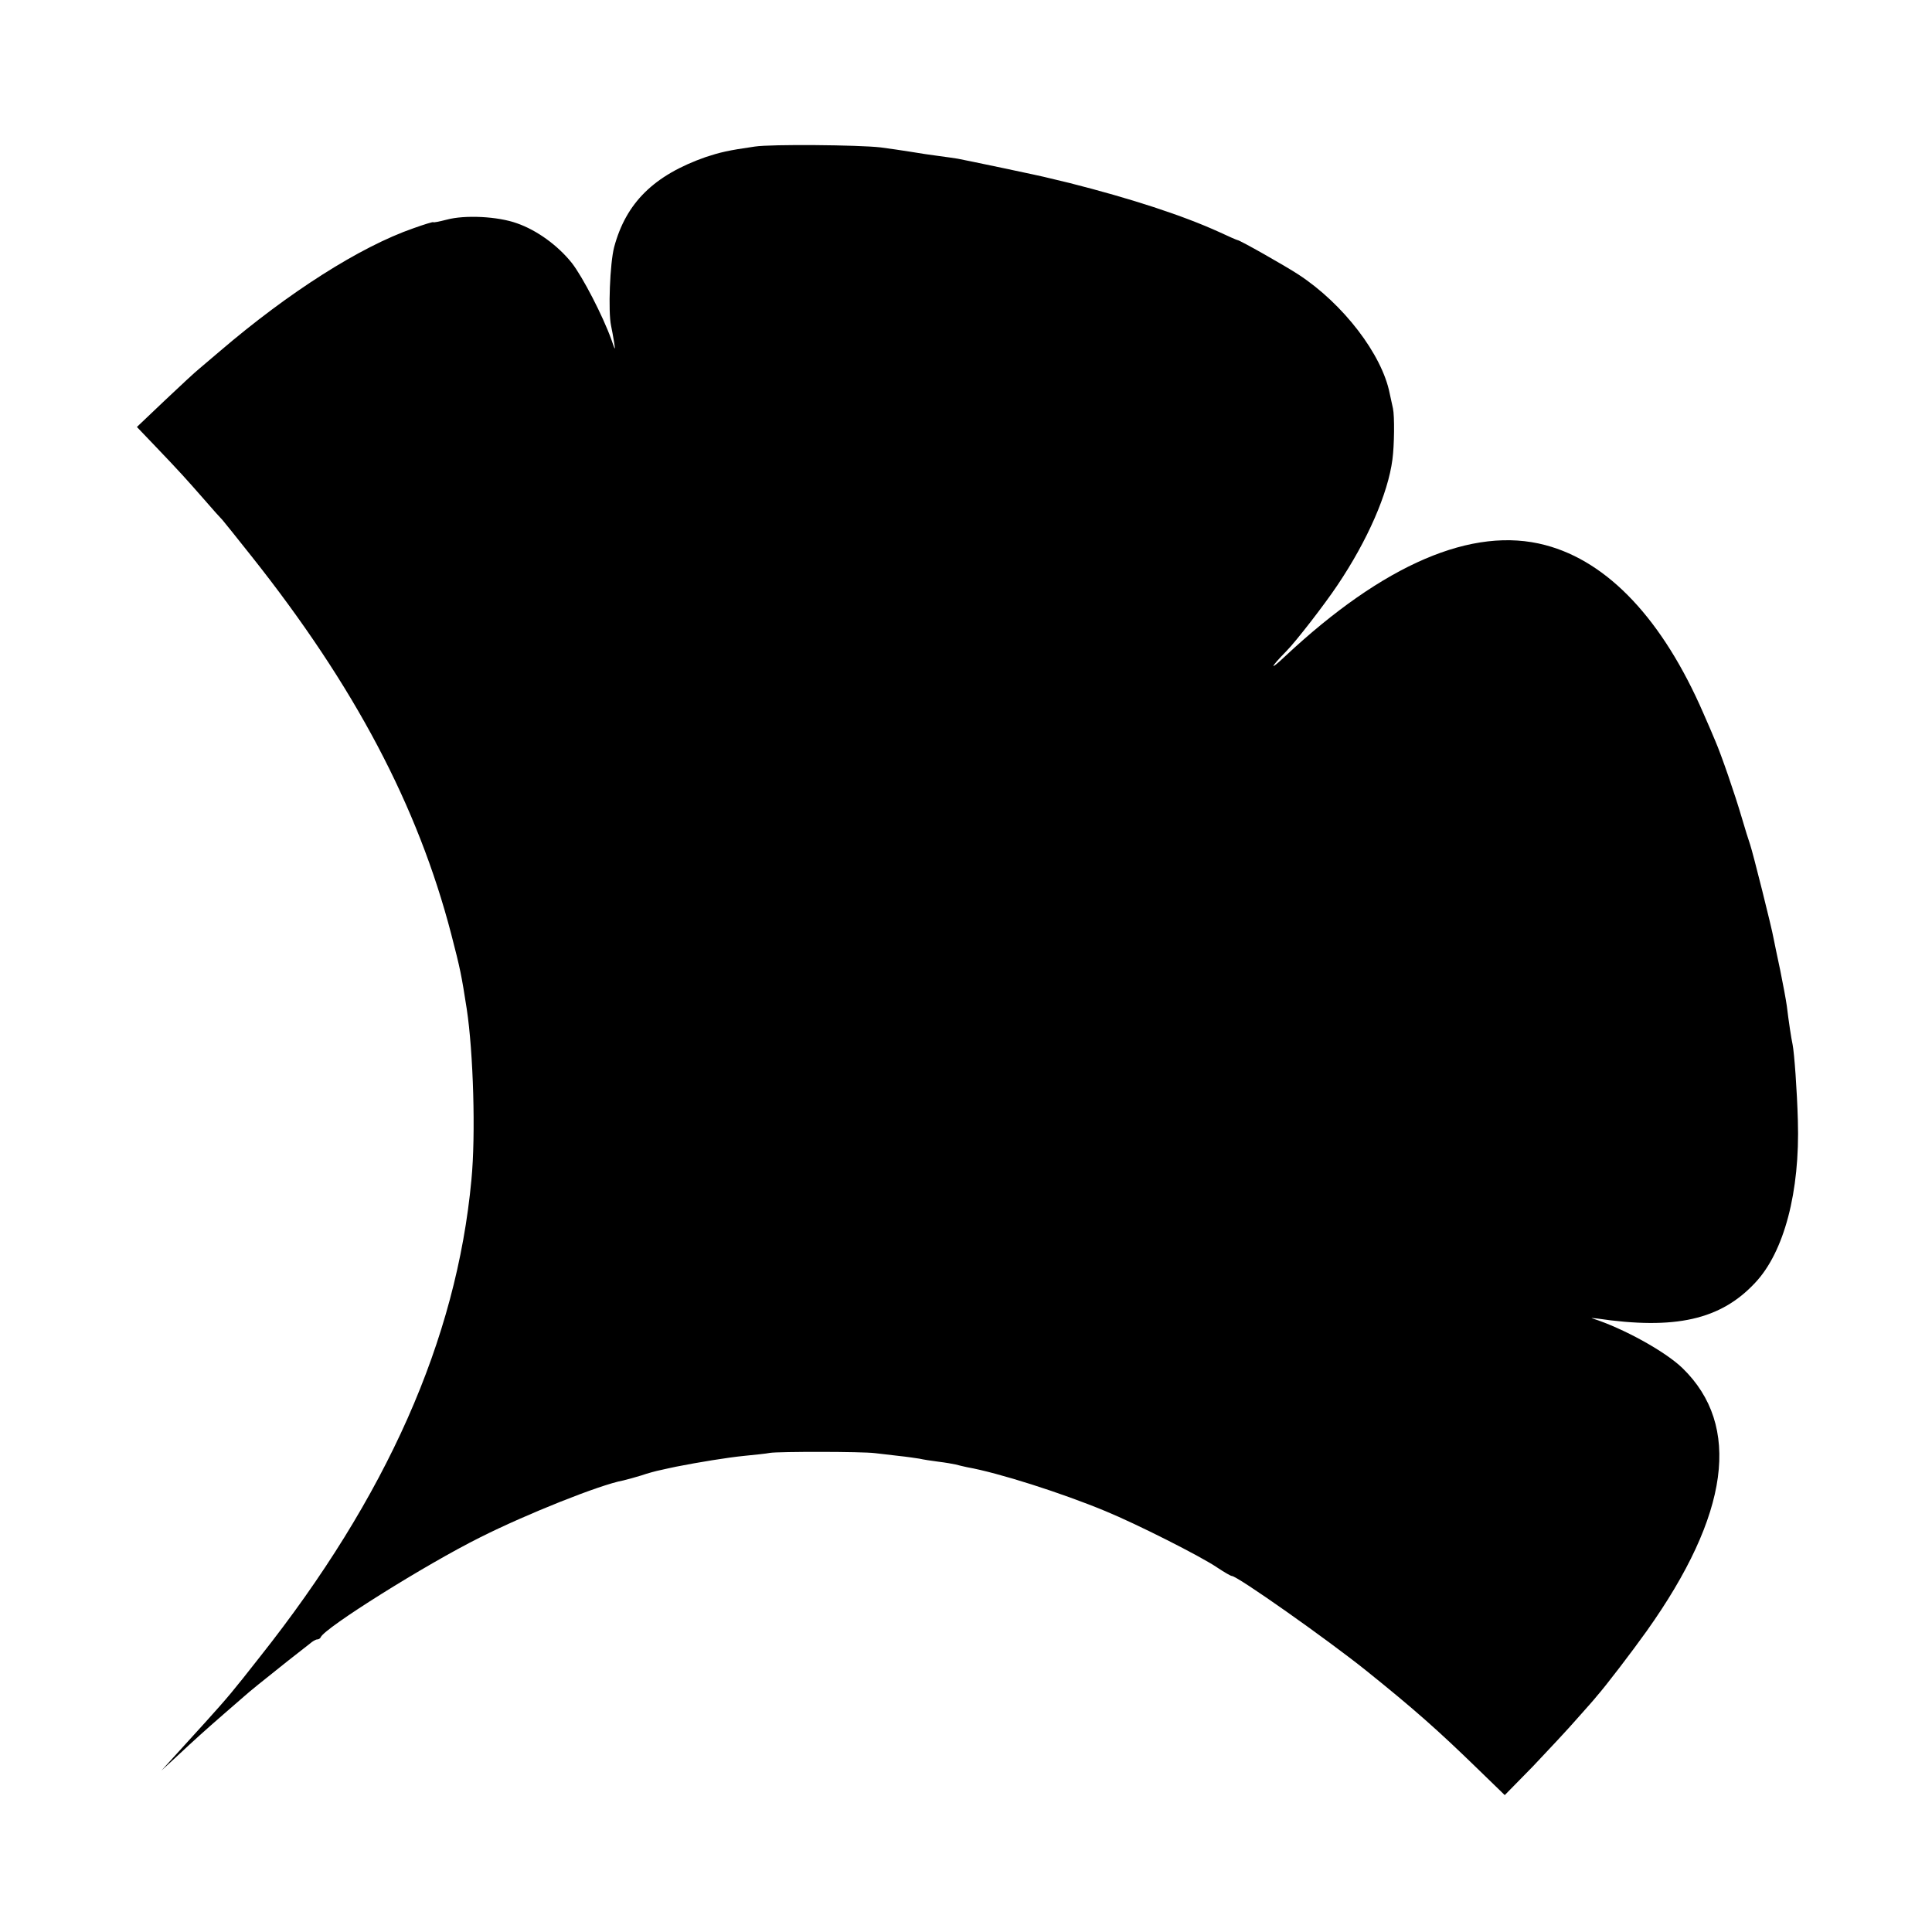
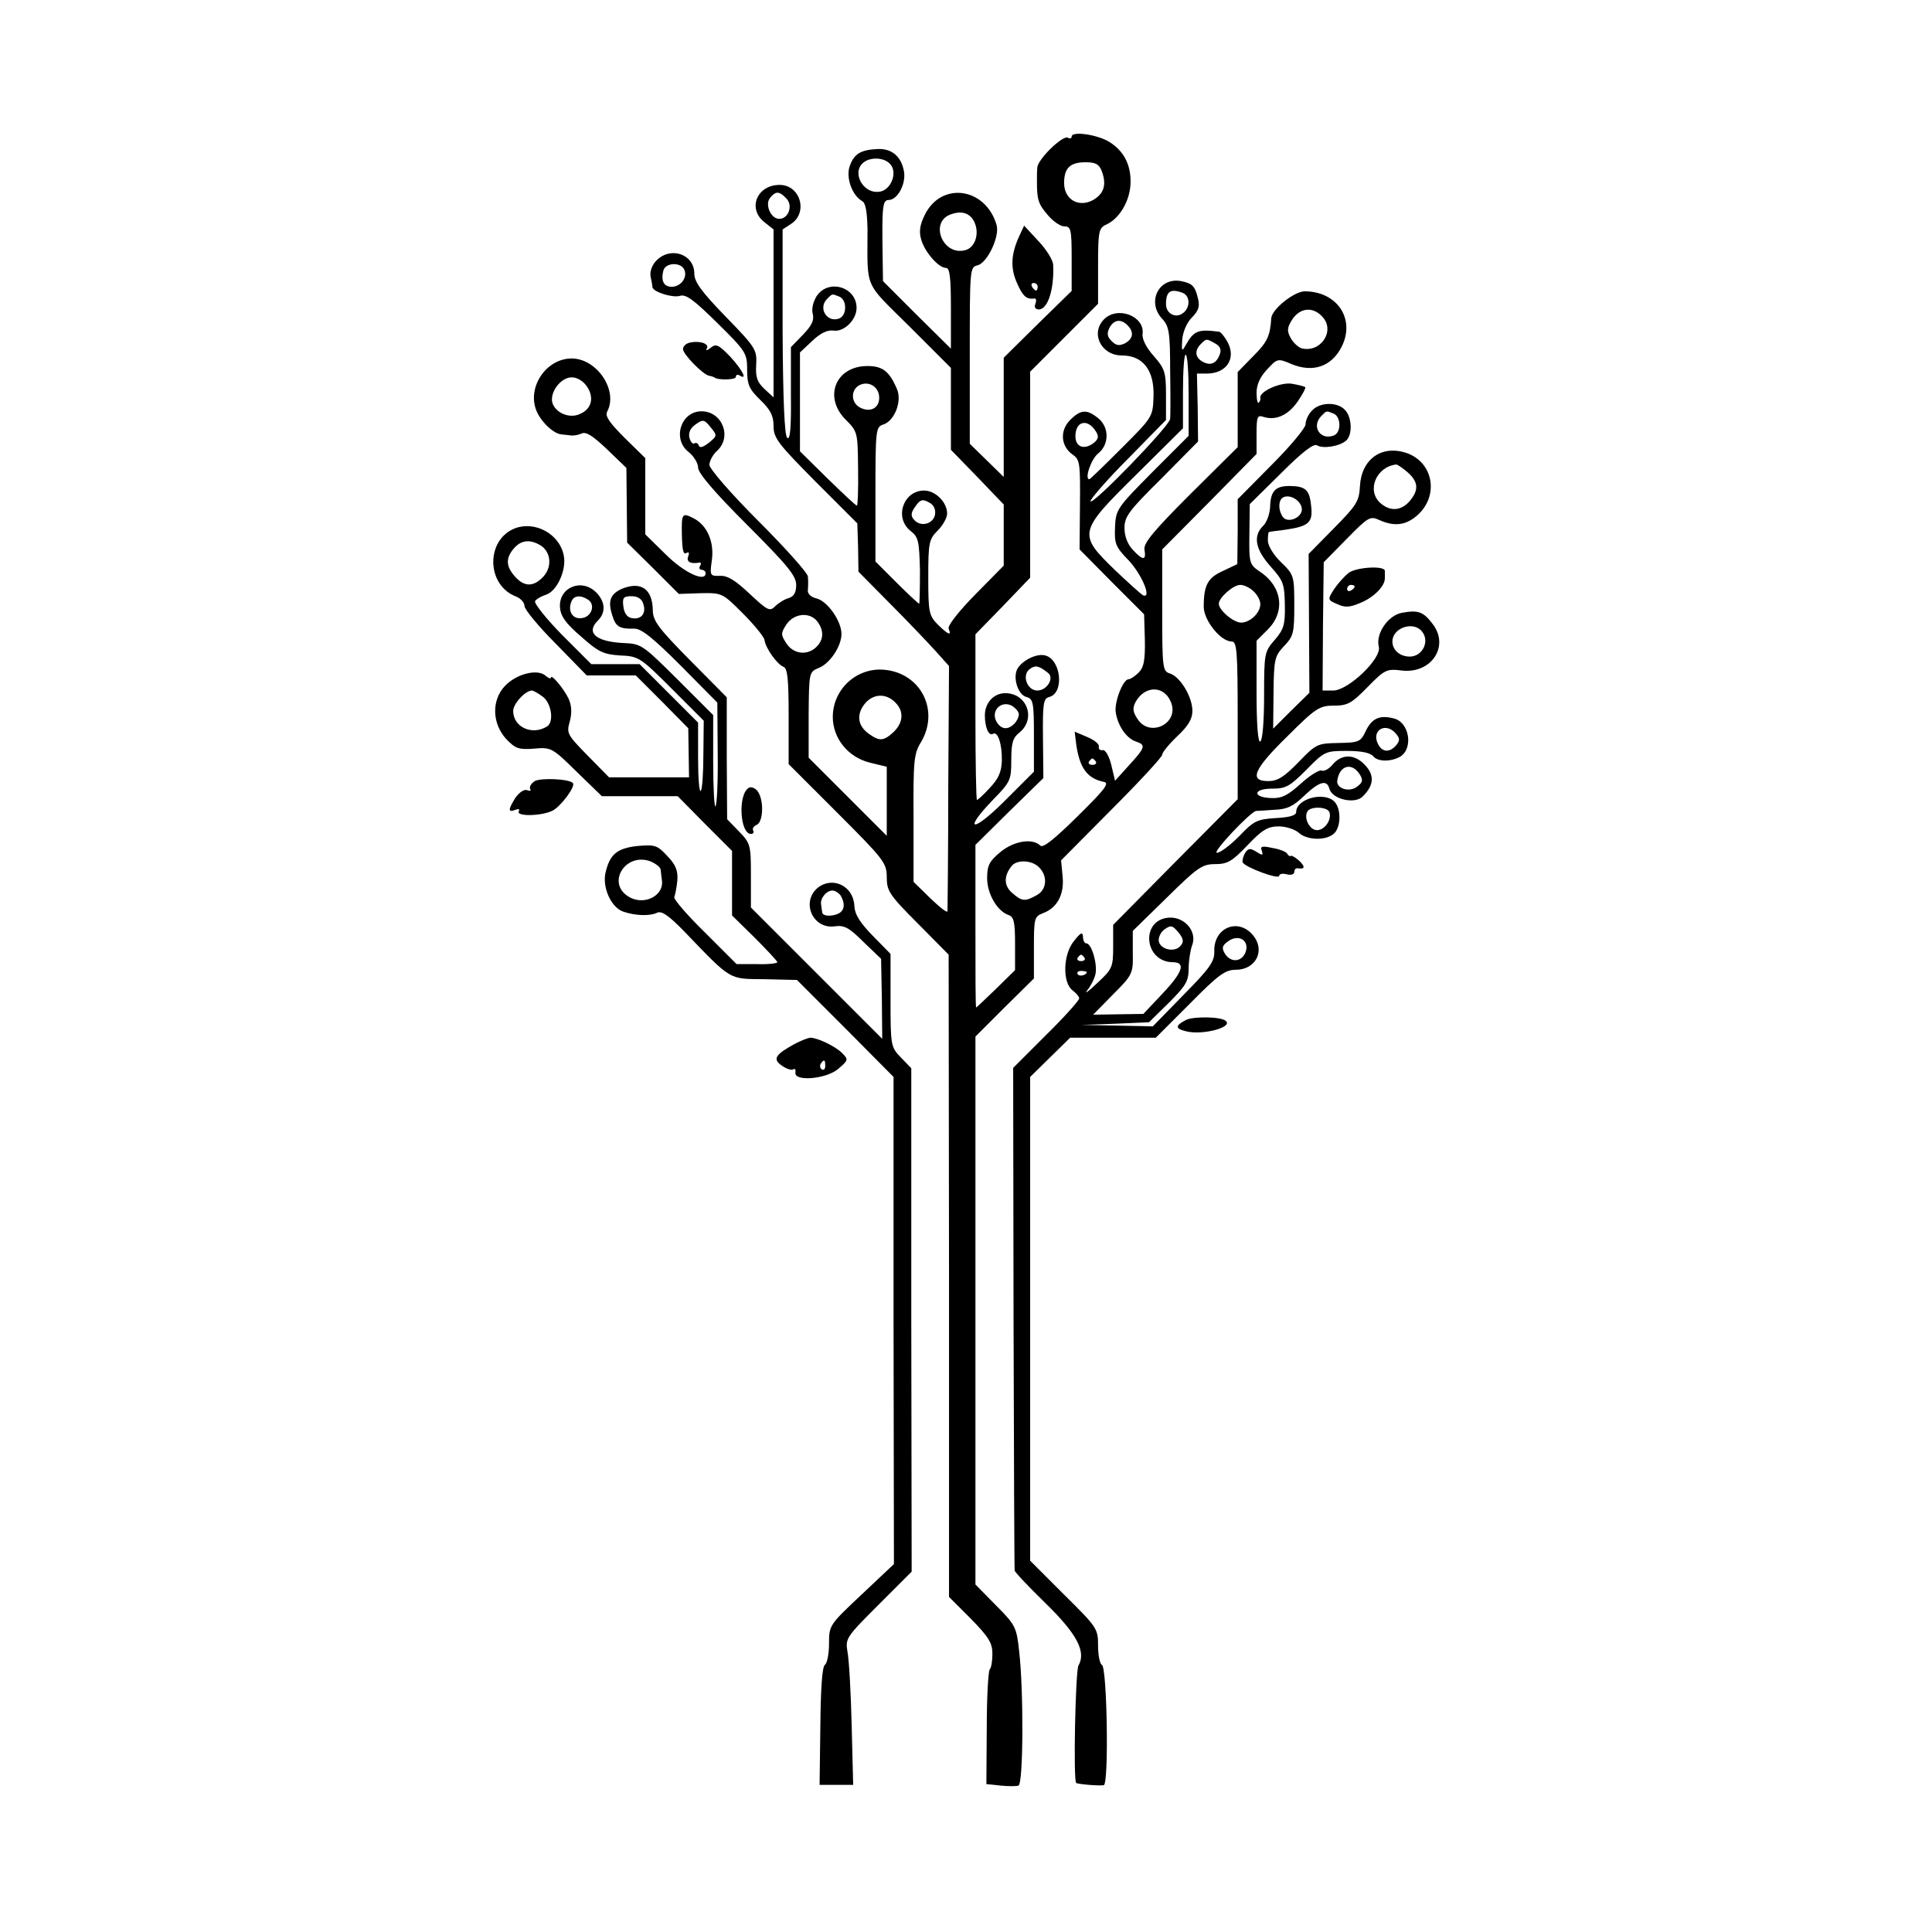
- <svg xmlns="http://www.w3.org/2000/svg" version="1.0" width="700pt" height="700pt" viewBox="0 0 700 700" preserveAspectRatio="xMidYMid meet">
-   <g transform="translate(0,700) scale(0.1,-0.1)" fill="#000000" stroke="none">
-     <path d="M2735 6469 c-98 -14 -126 -21 -178 -38 -188 -66 -289 -166 -332 -327 -15 -58 -22 -232 -11 -284 3 -14 8 -41 11 -60 5 -32 4 -31 -10 10 -31 86 -104 227 -143 277 -51 64 -127 119 -199 144 -69 25 -189 31 -255 13 -27 -7 -48 -11 -48 -9 0 2 -33 -8 -72 -22 -193 -67 -452 -232 -702 -446 -27 -23 -60 -51 -73 -62 -14 -11 -70 -63 -126 -116 l-101 -96 66 -69 c90 -94 114 -121 178 -194 30 -35 60 -68 66 -74 5 -6 53 -65 105 -131 374 -471 603 -905 724 -1370 33 -127 37 -148 56 -270 24 -157 33 -457 17 -620 -54 -579 -307 -1149 -767 -1729 -98 -125 -114 -144 -196 -235 -54 -59 -60 -66 -120 -132 l-40 -44 50 46 c76 71 104 96 175 158 36 31 70 61 76 66 14 13 72 60 154 125 36 28 73 57 83 65 9 8 21 15 26 15 5 0 11 3 13 8 14 34 381 264 578 362 167 84 435 191 518 206 13 3 42 11 65 18 23 8 56 17 72 20 17 4 41 9 55 12 81 16 185 33 245 39 39 4 81 8 95 11 32 5 334 5 380 -1 19 -2 58 -7 86 -10 29 -3 62 -8 75 -10 13 -3 44 -8 69 -11 25 -3 53 -8 62 -10 10 -3 29 -7 42 -10 113 -20 342 -93 501 -159 112 -46 346 -164 406 -205 24 -16 48 -30 52 -30 20 0 346 -230 487 -343 173 -139 259 -215 403 -355 l99 -96 102 104 c55 58 128 136 161 174 33 37 65 73 70 80 32 36 129 163 181 236 301 423 344 745 130 953 -63 61 -216 145 -326 180 -8 2 -1 2 15 0 284 -42 449 -5 574 129 105 111 163 330 155 588 -3 110 -13 245 -19 275 -5 23 -14 82 -21 140 -3 22 -14 81 -24 130 -11 50 -21 101 -24 115 -6 36 -75 311 -85 340 -5 14 -19 59 -31 100 -24 82 -74 227 -95 275 -7 17 -26 62 -43 100 -147 339 -345 550 -573 610 -263 70 -586 -69 -944 -404 -57 -54 -54 -41 5 19 35 35 140 171 186 240 109 162 183 332 199 455 7 51 8 158 2 185 -2 8 -7 33 -12 55 -28 141 -168 324 -330 430 -47 31 -213 125 -221 125 -2 0 -32 13 -66 29 -134 61 -322 122 -543 178 -33 8 -67 16 -75 18 -25 7 -303 65 -330 70 -14 2 -45 7 -70 10 -25 3 -70 10 -100 15 -30 5 -80 12 -110 16 -79 9 -396 12 -455 3z" />
+ <svg xmlns="http://www.w3.org/2000/svg" version="1.0" width="512pt" height="512pt" viewBox="0 0 512 512" preserveAspectRatio="xMidYMid meet">
+   <g transform="translate(0,512) scale(0.1,-0.1)" fill="#000000" stroke="none">
+     <path d="M2840 4758 c0 -5 -5 -6 -10 -3 -13 8 -80 -57 -81 -79 -1 -9 -1 -25 -1 -36 0 -48 3 -60 28 -89 14 -17 34 -31 45 -31 17 0 19 -8 19 -85 l0 -86 -90 -88 -90 -89 0 -158 0 -158 -45 44 -45 44 0 234 c0 230 0 234 21 239 26 7 59 77 50 107 -29 99 -146 116 -190 27 -13 -26 -16 -44 -10 -65 9 -33 46 -76 66 -76 10 0 13 -25 13 -107 l0 -107 -90 89 -90 90 -1 70 c-2 127 0 145 16 145 24 0 48 45 40 79 -8 38 -33 58 -70 56 -44 -2 -62 -13 -73 -45 -11 -30 6 -78 33 -93 9 -5 13 -28 14 -75 0 -161 -11 -136 111 -257 l110 -110 0 -109 0 -108 70 -72 70 -73 0 -81 0 -81 -76 -77 c-44 -45 -73 -82 -70 -90 8 -20 0 -17 -29 11 -23 24 -25 32 -25 125 0 92 2 101 25 124 14 14 25 34 25 45 0 30 -31 61 -61 61 -55 0 -80 -72 -36 -107 21 -16 23 -27 25 -105 0 -49 -1 -88 -2 -88 -2 0 -29 25 -60 56 l-56 56 0 178 c0 172 1 179 21 185 30 10 50 62 36 94 -20 47 -38 61 -78 61 -85 0 -118 -83 -57 -143 31 -31 31 -34 32 -129 1 -54 -1 -98 -3 -98 -3 0 -38 33 -78 72 l-73 72 0 131 0 131 33 31 c21 20 40 29 55 27 28 -5 62 28 62 60 0 56 -75 78 -106 31 -9 -15 -14 -34 -10 -47 4 -17 -3 -31 -26 -55 l-32 -33 0 -125 c1 -90 -2 -123 -10 -115 -7 7 -11 102 -12 281 l0 271 23 15 c45 30 24 103 -31 103 -60 0 -86 -63 -40 -99 l24 -19 0 -223 0 -222 -24 22 c-20 19 -24 32 -22 65 2 39 -1 45 -81 127 -64 66 -83 92 -83 114 0 51 -62 73 -100 35 -12 -12 -18 -29 -16 -42 3 -13 5 -26 5 -29 2 -13 54 -29 73 -23 16 5 37 -11 99 -72 76 -75 79 -80 79 -124 0 -39 5 -51 35 -80 27 -26 35 -42 35 -69 0 -32 12 -47 111 -147 l111 -111 2 -64 1 -64 85 -86 c47 -47 101 -104 120 -125 l35 -39 -2 -320 c0 -176 -2 -324 -2 -330 -1 -5 -21 11 -46 35 l-44 43 0 168 c-1 151 1 172 19 201 51 84 1 184 -96 193 -73 7 -137 -51 -137 -125 0 -57 41 -107 98 -121 l45 -11 0 -92 0 -91 -104 104 -103 103 0 113 c1 114 1 114 27 125 30 12 60 58 60 90 0 34 -37 87 -66 94 -16 4 -25 13 -23 24 1 9 1 24 0 34 0 9 -59 75 -131 147 -74 74 -130 139 -130 149 0 10 9 27 20 37 41 37 14 105 -41 105 -55 0 -78 -74 -34 -108 14 -11 25 -30 25 -41 0 -15 44 -66 130 -152 107 -107 130 -135 130 -159 0 -20 -6 -31 -20 -35 -11 -3 -27 -13 -36 -22 -14 -14 -20 -11 -67 33 -38 36 -59 49 -79 48 -26 -1 -27 1 -22 38 8 50 -11 95 -47 114 -31 16 -33 14 -32 -41 1 -46 4 -56 13 -50 6 3 7 -1 4 -9 -6 -15 6 -21 29 -17 5 1 6 -3 2 -9 -3 -5 -1 -10 4 -10 6 0 11 -4 11 -9 0 -25 -57 1 -106 50 l-54 53 0 101 0 101 -54 53 c-41 41 -53 58 -47 70 30 56 -27 141 -94 141 -67 0 -118 -75 -94 -137 11 -29 45 -62 66 -64 7 -1 19 -2 26 -3 6 -1 19 1 28 5 12 6 30 -6 67 -41 l52 -50 1 -99 1 -99 69 -68 68 -68 58 2 c57 1 58 0 112 -54 30 -30 56 -62 57 -70 3 -22 33 -64 50 -71 11 -4 14 -31 14 -132 l0 -126 130 -130 c123 -123 130 -132 130 -170 0 -36 7 -47 82 -122 l82 -83 1 -851 0 -851 58 -58 c47 -48 57 -64 57 -93 0 -18 -3 -37 -7 -41 -4 -4 -8 -74 -8 -156 l-1 -148 38 -4 c20 -2 42 -2 47 0 13 4 14 249 2 355 -7 64 -9 70 -62 123 l-54 55 0 726 0 726 77 77 78 77 0 82 c0 77 1 82 24 91 38 14 57 50 52 98 l-4 42 134 135 c74 74 134 139 134 145 0 6 18 28 40 49 29 27 40 46 40 67 0 37 -32 90 -59 99 -20 6 -21 13 -21 168 l0 161 125 126 125 127 0 52 c0 47 2 52 19 46 33 -10 65 5 90 41 13 19 22 36 20 38 -2 2 -18 6 -35 9 -31 5 -88 -21 -84 -38 1 -3 -1 -9 -4 -12 -3 -4 -6 8 -6 26 0 21 9 42 28 62 27 29 28 30 65 14 56 -23 105 -7 132 45 38 74 -11 148 -98 148 -28 -1 -86 -47 -88 -71 -3 -47 -10 -63 -47 -100 l-42 -43 0 -99 0 -100 -126 -125 c-100 -100 -124 -130 -121 -147 5 -29 -4 -29 -31 0 -14 15 -22 36 -22 58 0 30 12 46 98 131 l97 98 -1 90 -2 90 26 0 c52 0 78 39 56 82 -8 15 -19 29 -24 29 -55 7 -66 3 -88 -36 -10 -18 -11 -16 -9 15 2 21 12 45 26 59 17 17 21 29 16 49 -8 34 -15 41 -45 47 -59 11 -92 -55 -50 -100 18 -19 21 -36 21 -136 1 -63 1 -121 0 -129 -1 -19 -211 -235 -211 -218 0 6 45 58 100 113 l100 102 0 66 c0 60 -3 70 -32 103 -20 22 -32 46 -30 59 6 47 -66 75 -102 39 -37 -37 -8 -96 47 -96 56 0 86 -39 84 -108 -2 -55 -2 -55 -84 -137 -46 -46 -84 -83 -86 -83 -14 0 5 54 23 68 30 24 30 70 0 94 -30 24 -46 23 -74 -5 -28 -28 -25 -70 7 -92 19 -13 20 -24 19 -133 l-1 -118 85 -86 86 -86 2 -68 c1 -54 -3 -73 -16 -86 -10 -10 -22 -18 -27 -18 -15 0 -39 -62 -34 -89 6 -36 29 -68 53 -76 27 -9 26 -15 -17 -62 l-38 -42 -10 42 c-6 24 -16 41 -23 39 -7 -1 -11 3 -10 9 2 7 -12 18 -31 26 l-33 14 4 -33 c9 -63 29 -91 73 -100 16 -3 4 -19 -69 -91 -63 -62 -92 -85 -99 -78 -21 21 -72 12 -107 -18 -28 -23 -34 -35 -34 -68 0 -42 27 -88 57 -98 14 -5 17 -19 17 -76 l0 -70 -51 -50 c-28 -27 -51 -49 -52 -49 -2 0 -2 97 -2 216 l0 215 90 89 90 88 -1 105 c-1 94 1 106 17 110 40 11 31 99 -11 110 -22 6 -59 -12 -73 -34 -14 -23 0 -70 23 -76 18 -5 20 -14 20 -102 l0 -96 -78 -78 c-85 -85 -112 -81 -30 4 46 47 48 52 48 105 0 45 4 59 22 73 44 36 20 104 -38 104 -31 0 -54 -26 -54 -59 0 -31 10 -55 21 -49 13 9 25 -27 24 -71 -1 -30 -9 -48 -32 -72 -16 -18 -32 -32 -34 -32 -2 0 -4 99 -4 219 l0 220 73 75 72 75 0 273 0 273 90 90 90 90 0 100 c0 93 2 101 22 110 35 16 62 62 64 108 2 50 -18 88 -58 112 -33 19 -98 28 -98 13z m-480 -74 c19 -22 1 -68 -29 -72 -46 -7 -77 56 -39 80 21 13 55 9 68 -8z m560 -18 c13 -35 6 -59 -23 -76 -38 -21 -77 1 -77 45 0 40 16 55 57 55 26 0 36 -5 43 -24z m-836 -72 c18 -18 6 -54 -19 -54 -22 0 -39 38 -24 56 15 18 24 18 43 -2z m497 -60 c16 -31 4 -70 -23 -77 -60 -16 -96 75 -38 95 28 10 49 4 61 -18z m-767 -130 c8 -21 -11 -44 -34 -44 -21 0 -29 16 -22 43 6 22 48 23 56 1z m1320 -60 c20 -8 21 -38 2 -53 -19 -16 -46 -3 -46 23 0 34 12 42 44 30z m-910 -10 c21 -8 21 -50 0 -58 -32 -12 -57 27 -32 52 14 14 12 14 32 6z m1281 -54 c34 -37 -5 -96 -56 -83 -9 3 -22 15 -29 28 -10 19 -9 27 5 49 21 31 55 34 80 6z m-517 -22 c18 -18 15 -36 -7 -48 -15 -7 -23 -6 -35 6 -12 12 -13 20 -6 35 12 22 30 25 48 7z m232 -48 c13 -7 17 -16 13 -28 -9 -25 -24 -32 -45 -21 -21 11 -23 30 -6 47 15 15 15 15 38 2z m-70 -137 l0 -108 -96 -96 c-93 -94 -97 -99 -99 -145 -2 -45 1 -53 36 -89 34 -36 62 -101 39 -93 -5 2 -38 32 -75 67 -99 96 -98 101 57 254 l123 122 0 98 c0 53 3 97 7 97 5 0 8 -48 8 -107z m-1594 22 c19 -29 12 -59 -19 -72 -27 -13 -64 2 -73 29 -8 28 22 68 51 68 15 0 31 -10 41 -25z m774 -29 c0 -28 -24 -40 -51 -26 -24 13 -25 46 -2 59 25 13 53 -4 53 -33z m-451 -119 c-15 -12 -25 -15 -27 -8 -2 6 -7 9 -12 6 -4 -3 -10 4 -13 15 -3 13 2 25 16 35 20 14 23 14 40 -7 18 -22 18 -23 -4 -41z m1025 30 c9 -14 7 -21 -7 -32 -25 -18 -47 -9 -47 19 0 40 32 48 54 13z m-426 -220 c-4 -26 -39 -35 -56 -14 -9 10 -8 19 4 35 12 18 19 20 35 11 13 -6 19 -18 17 -32z m-312 -284 c18 -24 17 -48 -2 -67 -24 -24 -61 -20 -80 9 -15 23 -15 27 0 50 20 30 62 34 82 8z m611 -136 c18 -13 -2 -47 -28 -47 -27 0 -42 41 -20 57 15 11 24 9 48 -10z m327 -80 c20 -55 -57 -92 -89 -43 -13 19 -14 29 -6 45 25 46 78 45 95 -2z m-731 1 c23 -23 21 -53 -5 -78 -26 -24 -37 -25 -65 -5 -30 21 -34 51 -12 79 22 28 57 30 82 4z m327 -31 c0 -7 -5 -18 -12 -25 -18 -18 -36 -15 -48 7 -14 28 13 55 41 41 10 -6 19 -16 19 -23z m204 -125 c3 -5 -1 -9 -9 -9 -8 0 -12 4 -9 9 3 4 7 8 9 8 2 0 6 -4 9 -8z m-152 -279 c25 -23 23 -60 -4 -75 -32 -18 -40 -17 -66 6 -22 19 -22 45 -1 71 13 17 52 16 71 -2z" />
+     <path d="M2701 4494 c-22 -48 -24 -85 -5 -126 15 -34 25 -42 46 -39 4 0 5 -6 2 -14 -4 -9 0 -15 9 -15 24 0 41 54 38 118 0 12 -18 41 -39 63 l-38 41 -13 -28z m49 -134 c0 -5 -2 -10 -4 -10 -3 0 -8 5 -11 10 -3 6 -1 10 4 10 6 0 11 -4 11 -10z" />
+     <path d="M1828 4212 c-10 -2 -18 -10 -18 -17 0 -14 54 -69 70 -71 6 -1 11 -3 13 -4 8 -8 57 -7 57 1 0 6 5 7 10 4 22 -14 8 14 -25 50 -31 32 -38 35 -52 23 -9 -7 -14 -8 -10 -2 8 13 -18 22 -45 16z" />
+     <path d="M3477 4032 c-10 -10 -17 -26 -17 -36 0 -10 -40 -58 -90 -108 l-90 -91 0 -86 -1 -86 -38 -18 c-40 -18 -51 -37 -51 -95 0 -36 45 -92 74 -92 14 0 16 -25 16 -209 l0 -209 -165 -166 -165 -167 0 -57 c0 -55 -2 -60 -42 -97 -23 -22 -35 -31 -27 -20 9 11 19 30 22 43 6 26 -10 82 -24 82 -5 0 -9 8 -9 18 -1 13 -6 11 -24 -12 -29 -35 -31 -111 -3 -131 9 -7 17 -16 17 -21 0 -5 -39 -49 -88 -97 l-87 -87 1 -662 c1 -365 2 -666 3 -670 0 -4 37 -43 82 -87 83 -81 108 -128 87 -165 -8 -15 -14 -304 -6 -311 3 -3 57 -8 73 -6 14 1 9 315 -5 319 -5 2 -10 25 -10 50 0 46 -2 49 -90 136 l-90 90 0 641 0 641 53 52 53 52 114 0 113 0 90 90 c76 77 94 90 122 90 53 0 79 51 46 91 -39 48 -105 21 -103 -42 1 -27 -12 -45 -81 -115 l-82 -84 -95 2 -95 2 90 3 90 4 53 52 c44 44 52 57 52 89 0 20 4 48 9 62 15 37 -20 78 -63 74 -74 -7 -64 -117 12 -118 35 0 27 -26 -28 -84 l-50 -53 -67 -1 -66 -1 53 54 c52 52 53 55 52 111 l0 57 90 88 c81 80 94 89 128 89 33 0 45 7 86 50 39 41 54 50 83 50 19 0 43 -8 53 -17 22 -20 71 -21 92 -3 20 16 21 67 2 86 -28 27 -101 7 -101 -28 0 -9 -17 -14 -54 -16 -49 -3 -58 -7 -97 -48 -24 -24 -50 -44 -59 -44 -14 0 89 109 104 111 3 0 25 1 48 3 33 1 50 9 78 36 41 39 61 45 68 20 7 -28 67 -42 88 -21 31 30 32 58 5 85 -28 29 -62 28 -86 -2 -9 -10 -21 -17 -28 -14 -7 2 -32 -14 -55 -35 -33 -30 -50 -39 -76 -38 -52 1 -52 25 0 25 37 0 47 6 91 50 48 49 51 50 107 50 40 0 63 -5 71 -15 12 -14 47 -14 71 0 35 22 24 91 -17 101 -38 10 -58 0 -74 -32 -14 -30 -18 -32 -73 -33 -55 -1 -59 -2 -106 -51 -38 -39 -55 -50 -80 -50 -52 0 -39 31 51 119 75 75 85 81 123 81 36 0 47 6 89 49 46 47 51 49 91 44 78 -9 127 64 82 123 -25 33 -38 38 -82 30 -37 -7 -70 -56 -61 -90 8 -31 -81 -116 -121 -116 l-28 0 1 170 2 170 61 62 c57 58 62 61 86 50 42 -19 74 -14 106 17 53 53 35 138 -35 161 -65 21 -118 -17 -122 -88 -2 -41 -9 -51 -70 -113 l-66 -67 1 -184 1 -184 -48 -47 -48 -48 1 96 c1 89 3 96 28 123 25 26 27 35 27 108 0 78 -1 81 -35 114 -20 19 -35 44 -35 57 0 13 1 23 3 23 1 1 20 3 42 6 63 9 74 19 70 60 -4 45 -14 55 -54 56 -40 1 -54 -12 -55 -55 -1 -19 -9 -42 -19 -51 -27 -27 -20 -62 20 -107 34 -38 37 -46 38 -102 1 -53 -3 -65 -27 -93 -27 -31 -28 -35 -28 -147 0 -67 -4 -118 -10 -122 -6 -4 -10 42 -10 130 l0 137 30 30 c47 47 38 114 -21 153 -28 19 -29 22 -28 100 l1 79 83 82 c56 56 86 79 95 74 16 -10 59 -3 77 12 18 15 16 63 -3 82 -21 22 -67 20 -87 -2z m57 -8 c20 -8 21 -50 1 -58 -36 -14 -61 24 -33 52 14 14 12 14 32 6z m192 -152 c32 -26 35 -48 13 -76 -23 -30 -54 -33 -81 -9 -37 33 -11 96 42 102 3 0 14 -7 26 -17z m-276 -102 c0 -23 -39 -38 -51 -19 -13 20 -11 47 4 52 19 7 47 -12 47 -33z m-128 -217 c10 -9 18 -24 18 -34 0 -23 -27 -49 -51 -49 -20 0 -59 33 -59 50 0 16 38 50 57 50 9 0 25 -7 35 -17z m446 -106 c22 -26 2 -67 -32 -67 -26 0 -46 17 -46 40 0 36 55 55 78 27z m-68 -272 c10 -12 10 -18 0 -30 -17 -20 -37 -19 -48 3 -19 37 21 60 48 27z m-96 -108 c9 -15 7 -21 -8 -32 -21 -16 -56 -4 -52 17 6 40 39 49 60 15z m-81 -99 c7 -20 -12 -48 -33 -48 -19 0 -36 32 -25 50 9 14 52 12 58 -2z m-394 -354 c-15 -19 -53 -11 -58 11 -2 10 5 25 15 32 17 12 21 11 37 -8 13 -16 15 -25 6 -35z m172 -17 c-10 -27 -40 -29 -55 -4 -9 15 -7 21 8 32 28 21 58 3 47 -28z m-427 -15 c3 -5 -1 -9 -9 -9 -8 0 -12 4 -9 9 3 4 7 8 9 8 2 0 6 -4 9 -8z m6 -38 c0 -8 -19 -13 -24 -6 -3 5 1 9 9 9 8 0 15 -2 15 -3z" />
+     <path d="M1365 3720 c-78 -30 -77 -151 3 -181 12 -5 22 -16 22 -25 0 -9 37 -54 83 -100 l82 -84 65 0 65 0 70 -70 69 -70 1 -65 1 -65 -106 0 -106 0 -57 58 c-54 55 -56 59 -47 90 6 23 5 42 -3 60 -12 26 -47 68 -47 56 0 -4 -7 -1 -15 6 -22 18 -77 4 -107 -28 -36 -38 -34 -100 4 -141 24 -25 33 -28 73 -25 45 4 48 3 113 -61 l67 -65 100 0 101 0 72 -73 72 -72 0 -86 0 -85 60 -59 c33 -33 60 -62 60 -65 0 -3 -24 -6 -54 -5 l-54 0 -85 85 c-47 46 -83 88 -80 93 2 4 6 24 8 43 2 27 -4 42 -27 66 -26 28 -32 30 -79 26 -55 -6 -74 -23 -85 -74 -7 -39 17 -90 48 -100 32 -11 70 -12 89 -3 12 6 30 -6 72 -49 127 -132 117 -126 213 -127 l86 -2 128 -128 128 -129 0 -645 1 -646 -86 -81 c-85 -80 -86 -81 -86 -130 0 -27 -5 -52 -11 -56 -7 -5 -11 -60 -12 -163 l-2 -155 45 0 44 0 -4 158 c-2 86 -7 174 -11 194 -6 36 -4 39 82 125 l88 88 -1 667 0 667 -28 29 c-26 27 -27 31 -27 151 l0 123 -47 48 c-35 36 -48 57 -49 81 -3 51 -57 77 -96 47 -46 -37 -15 -110 43 -103 26 4 39 -3 77 -41 l47 -45 2 -106 1 -106 -174 174 -174 174 0 84 c0 82 -1 86 -32 118 l-31 32 -1 162 0 161 -98 99 c-83 84 -98 104 -98 132 -1 56 -31 77 -81 57 -32 -14 -39 -33 -26 -72 9 -29 19 -35 57 -34 19 1 50 -24 123 -97 l98 -99 1 -134 c1 -74 -2 -137 -6 -141 -3 -3 -6 50 -6 118 l0 124 -95 95 c-93 92 -95 94 -145 96 -72 4 -98 28 -65 60 21 21 19 50 -5 74 -39 39 -100 13 -96 -40 2 -23 15 -42 56 -77 46 -41 59 -47 103 -50 49 -2 54 -5 136 -87 l86 -86 -1 -90 c0 -49 -3 -93 -7 -96 -4 -4 -7 35 -7 87 l0 94 -78 78 -77 77 -64 0 -64 0 -78 78 c-42 43 -74 83 -71 89 4 6 17 13 29 17 29 9 55 66 47 104 -11 57 -76 92 -129 72z m67 -45 c28 -17 32 -57 8 -83 -26 -28 -51 -28 -76 1 -24 27 -24 49 -1 75 19 21 42 23 69 7z m126 -144 c21 -13 10 -46 -16 -49 -24 -4 -38 18 -28 43 6 17 24 19 44 6z m147 -12 c8 -25 -6 -42 -31 -37 -12 2 -20 13 -22 31 -3 23 0 27 22 27 16 0 27 -7 31 -21z m-267 -245 c23 -16 31 -67 12 -79 -40 -25 -90 -2 -90 41 0 19 32 54 50 54 3 0 16 -7 28 -16z m313 -460 c1 -8 2 -20 3 -26 7 -43 -50 -70 -90 -43 -56 36 -7 115 58 93 15 -6 29 -16 29 -24z m476 -66 c12 -20 12 -36 0 -46 -15 -11 -47 -12 -48 0 -1 4 -2 14 -3 21 -3 16 14 37 30 37 7 0 16 -6 21 -12z" />
+     <path d="M3573 3601 c-11 -9 -28 -28 -38 -43 -17 -27 -17 -28 9 -39 19 -9 32 -9 58 2 37 14 68 45 68 66 0 7 0 16 0 20 0 15 -78 10 -97 -6z m17 -35 c0 -3 -4 -8 -10 -11 -5 -3 -10 -1 -10 4 0 6 5 11 10 11 6 0 10 -2 10 -4z" />
+     <path d="M1417 3050 c-9 -6 -15 -15 -12 -21 3 -5 0 -6 -8 -3 -8 3 -21 -6 -31 -20 -20 -32 -20 -40 0 -32 8 3 12 2 9 -4 -8 -14 58 -13 88 1 22 10 64 66 55 74 -10 11 -85 14 -101 5z" />
+     <path d="M1984 3032 c-29 -18 -23 -122 6 -122 6 0 9 4 6 9 -3 5 1 11 9 15 18 7 20 65 3 89 -7 9 -18 13 -24 9z" />
+     <path d="M3344 2865 c4 -12 2 -13 -15 -2 -16 10 -21 9 -29 -3 -5 -8 -8 -19 -7 -25 5 -13 97 -47 97 -36 0 5 9 7 20 4 11 -3 20 0 20 6 0 6 3 10 8 10 20 -3 22 3 6 19 -10 9 -20 15 -22 14 -3 -2 -8 0 -11 6 -3 5 -21 12 -40 15 -27 6 -32 4 -27 -8z" />
+     <path d="M3143 2417 c-29 -15 -29 -23 0 -30 43 -11 124 10 106 27 -11 12 -86 13 -106 3z" />
+     <path d="M2105 2353 c-51 -28 -58 -40 -33 -57 11 -8 25 -13 30 -10 5 3 7 0 6 -8 -5 -25 81 -18 113 9 27 23 28 25 11 42 -19 19 -66 41 -85 41 -7 -1 -25 -8 -42 -17z m82 -58 c0 -8 -4 -12 -9 -9 -5 3 -6 10 -3 15 9 13 12 11 12 -6z" />
  </g>
</svg>
